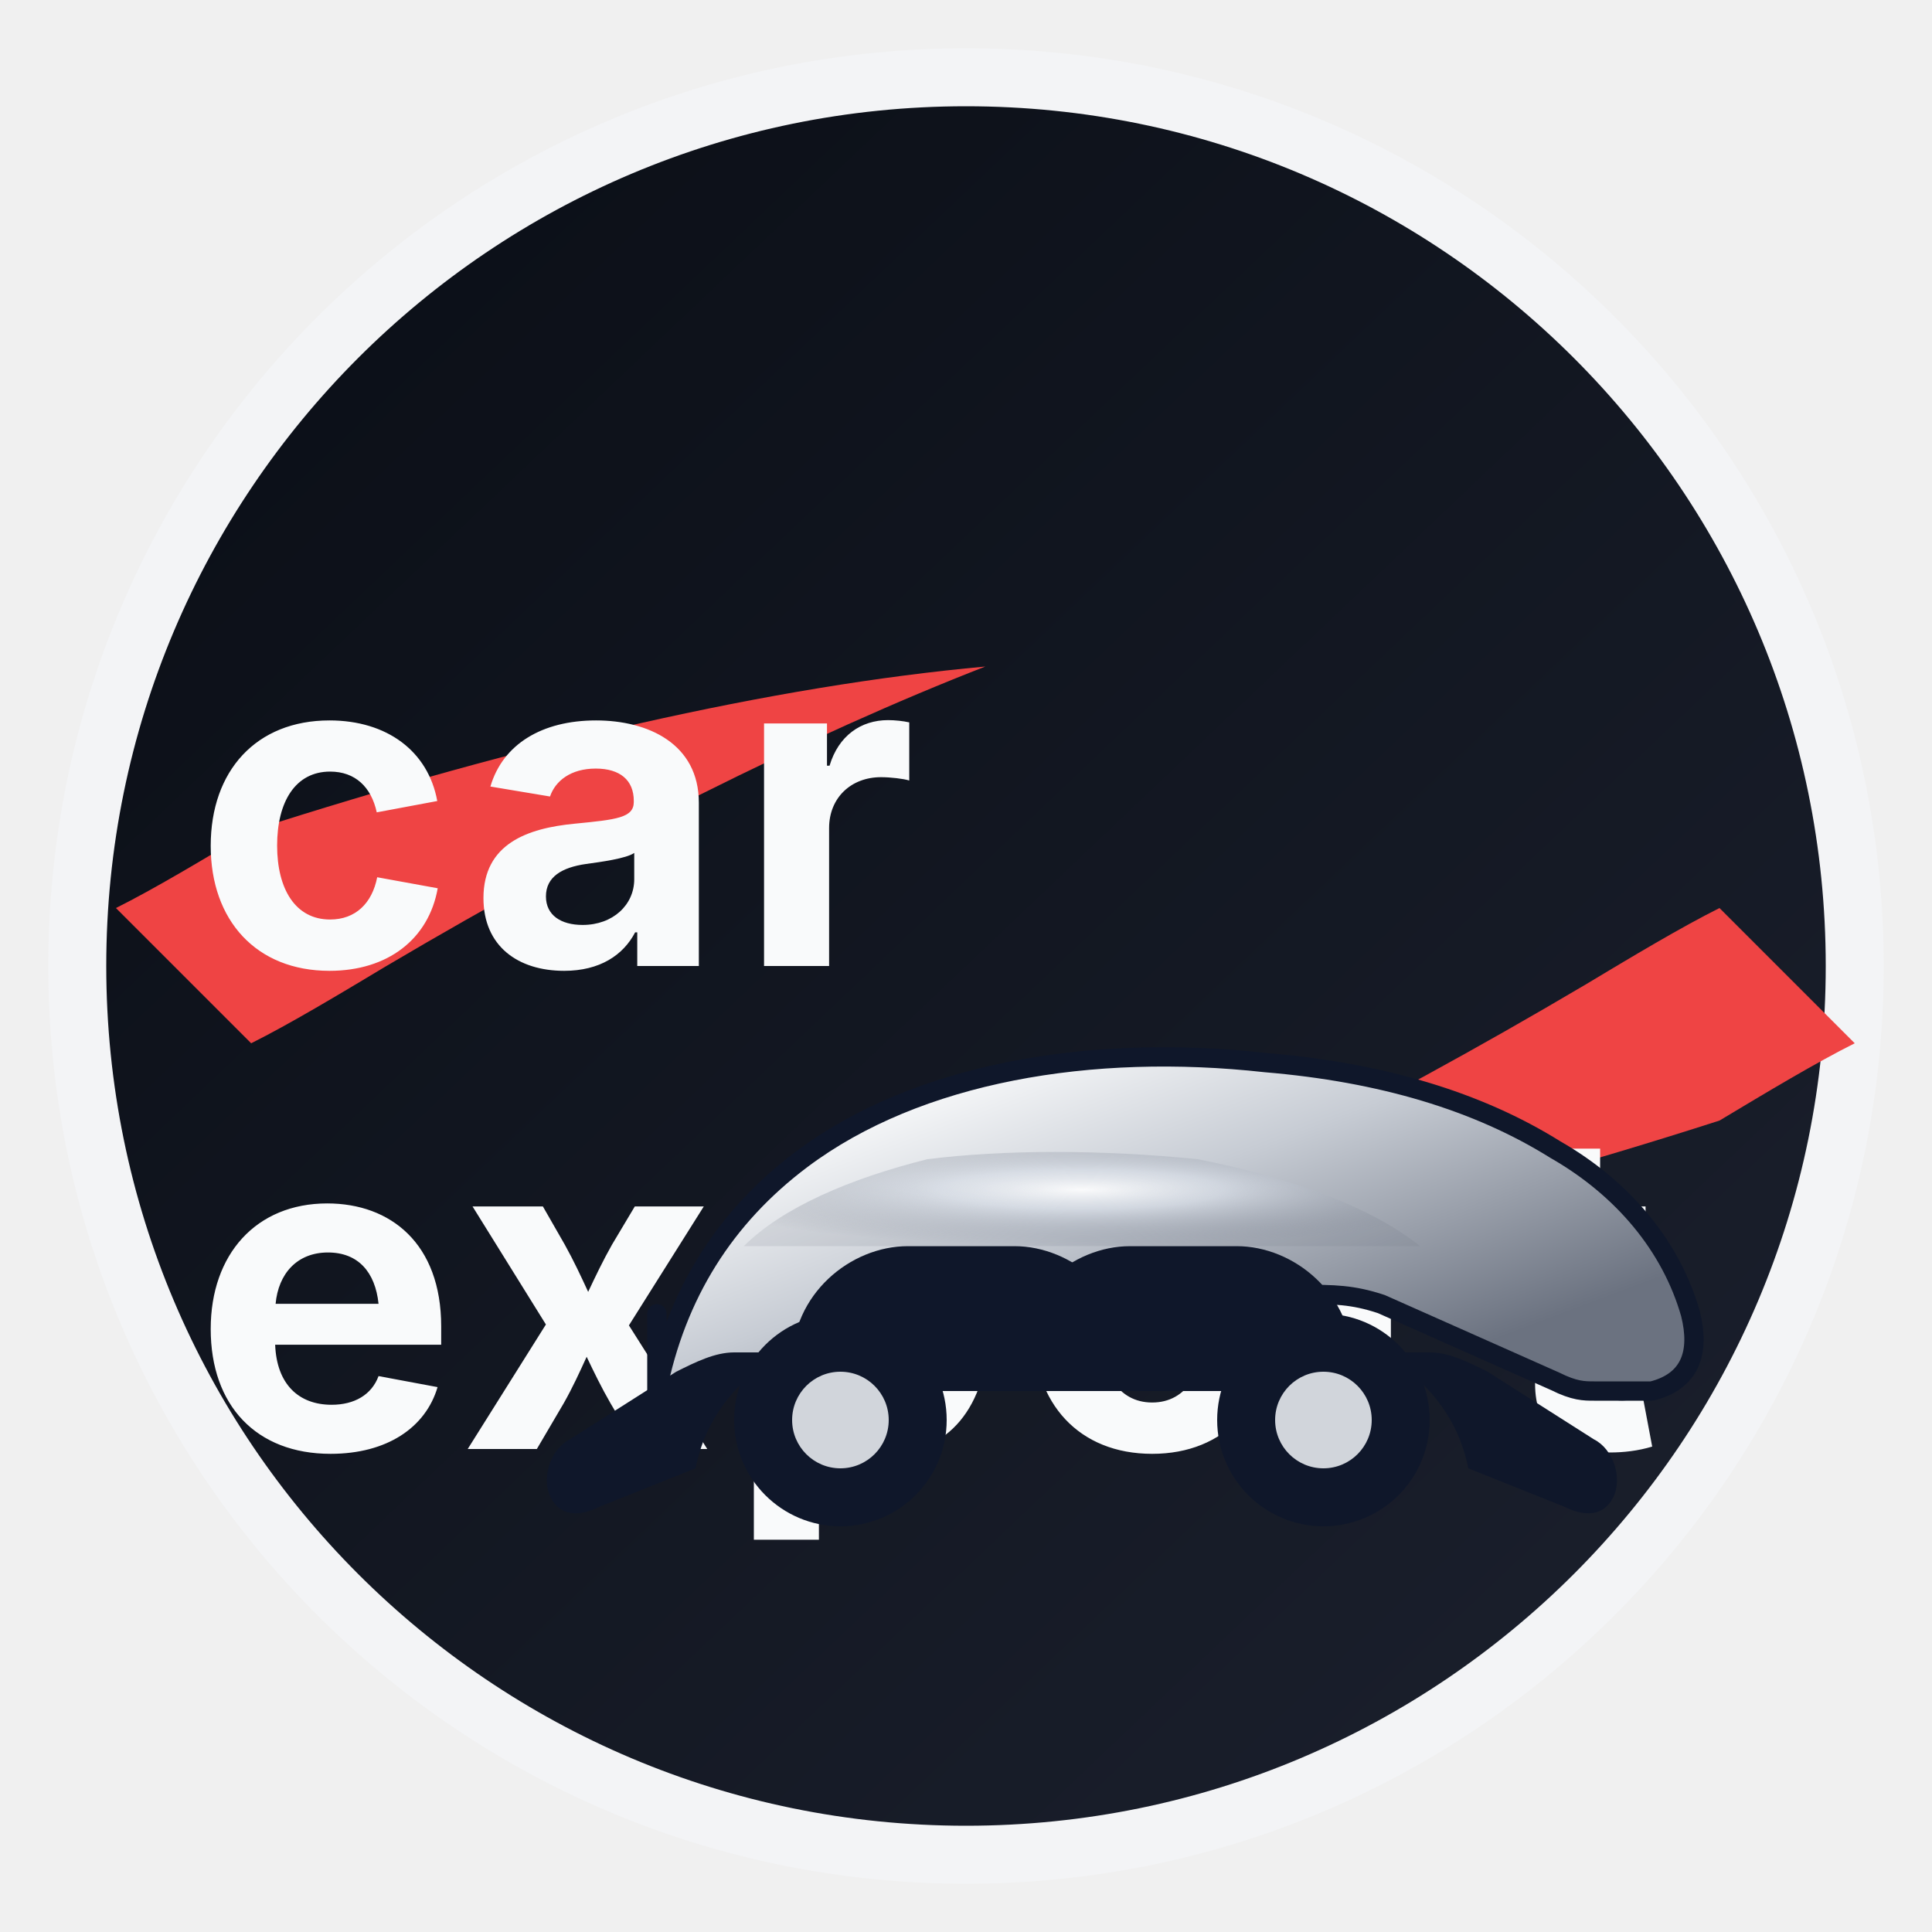
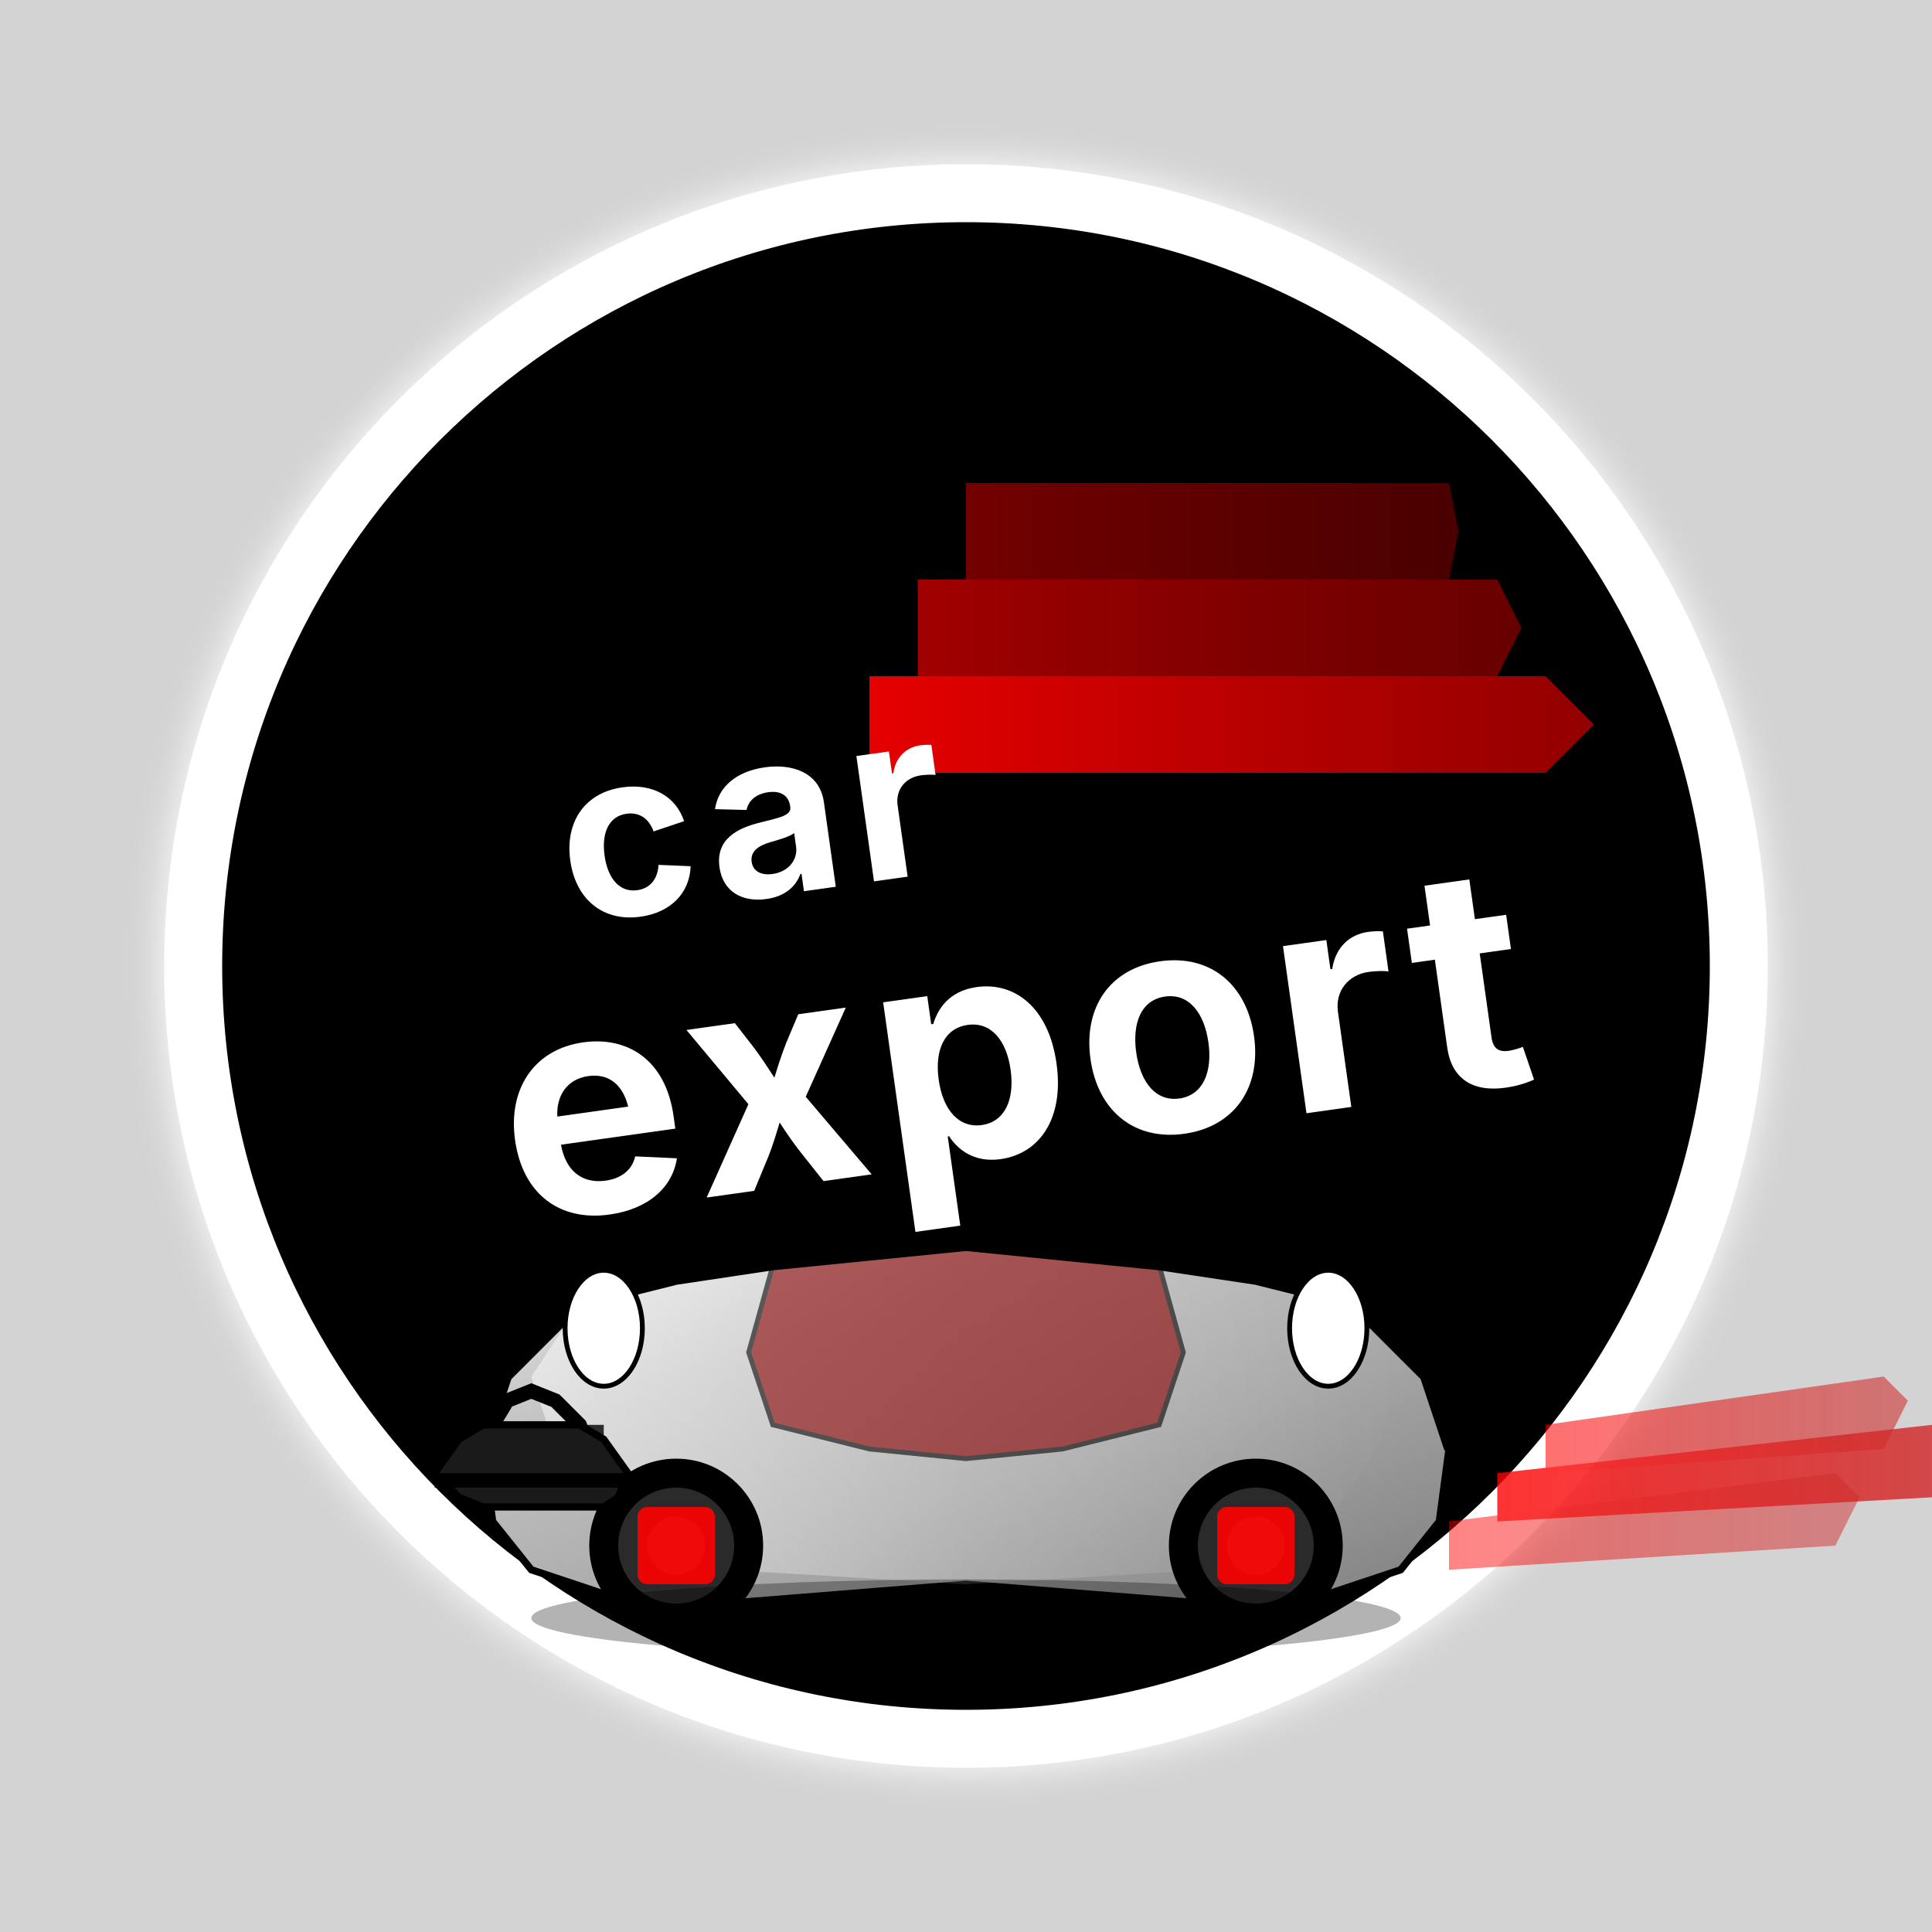
- <svg xmlns="http://www.w3.org/2000/svg" viewBox="0 0 200 200">
+ <svg xmlns="http://www.w3.org/2000/svg" viewBox="0 0 400 400">
  <defs>
-     <linearGradient id="bg-grad" x1="12%" y1="10%" x2="88%" y2="90%">
-       <stop offset="0%" stop-color="#0b0f17" />
-       <stop offset="100%" stop-color="#1a1f2c" />
+     <linearGradient id="car-silver" x1="0%" y1="0%" x2="100%" y2="100%">
+       <stop offset="0%" stop-color="#e8e8e8" stop-opacity="1" />
+       <stop offset="30%" stop-color="#c0c0c0" stop-opacity="1" />
+       <stop offset="60%" stop-color="#a8a8a8" stop-opacity="1" />
+       <stop offset="100%" stop-color="#808080" stop-opacity="1" />
    </linearGradient>
-     <radialGradient id="car-highlight" cx="50%" cy="40%" r="60%">
-       <stop offset="0%" stop-color="#ffffff" stop-opacity="0.9" />
-       <stop offset="35%" stop-color="#d7dde6" stop-opacity="0.7" />
-       <stop offset="100%" stop-color="#6b7280" stop-opacity="0.15" />
-     </radialGradient>
-     <linearGradient id="car-body" x1="15%" y1="20%" x2="85%" y2="80%">
-       <stop offset="0%" stop-color="#f9fafb" />
-       <stop offset="40%" stop-color="#c7ccd4" />
-       <stop offset="100%" stop-color="#6b7280" />
+     <linearGradient id="car-highlight" x1="0%" y1="0%" x2="100%" y2="0%">
+       <stop offset="0%" stop-color="#ffffff" stop-opacity="0.8" />
+       <stop offset="50%" stop-color="#ffffff" stop-opacity="0.3" />
+       <stop offset="100%" stop-color="#ffffff" stop-opacity="0" />
    </linearGradient>
+     <linearGradient id="speed-red" x1="0%" y1="0%" x2="100%" y2="0%">
+       <stop offset="0%" stop-color="#ff0000" stop-opacity="1" />
+       <stop offset="100%" stop-color="#cc0000" stop-opacity="0.8" />
+     </linearGradient>
+     <filter id="glow">
+       <feGaussianBlur stdDeviation="4" result="coloredBlur" />
+       <feMerge>
+         <feMergeNode in="coloredBlur" />
+         <feMergeNode in="SourceGraphic" />
+       </feMerge>
+     </filter>
  </defs>
-   <circle cx="100" cy="100" r="92" fill="url(#bg-grad)" stroke="#f3f4f6" stroke-width="6" />
-   <g fill="#ef4444">
-     <path d="M26 86c28-9 54-15 76-17-18 7-40 18-62 31-5 3-10 6-14 8l-14-14c4-2 9-5 14-8z" />
-     <path d="M178 116c-28 9-54 15-76 17 18-7 40-18 62-31 5-3 10-6 14-8l14 14c-4 2-9 5-14 8z" />
+   <rect width="400" height="400" fill="#d3d3d3" />
+   <circle cx="200" cy="200" r="160" fill="#000000" stroke="#ffffff" stroke-width="12" filter="url(#glow)" />
+   <g opacity="0.9">
+     <path d="M 180 140 L 320 140 L 330 150 L 320 160 L 180 160 Z" fill="url(#speed-red)" />
+     <path d="M 190 120 L 310 120 L 315 130 L 310 140 L 190 140 Z" fill="url(#speed-red)" opacity="0.7" />
+     <path d="M 200 100 L 300 100 L 302 110 L 300 120 L 200 120 Z" fill="url(#speed-red)" opacity="0.5" />
  </g>
-   <g transform="translate(20 42)">
-     <text x="0" y="58" font-family="'Inter','Poppins',sans-serif" font-size="46" font-weight="700" letter-spacing="1" fill="#f9fafb">car</text>
-     <text x="0" y="108" font-family="'Inter','Poppins',sans-serif" font-size="46" font-weight="700" letter-spacing="1" fill="#f9fafb">export</text>
+   <g transform="translate(200, 200) rotate(-8)">
+     <text x="-80" y="-20" font-family="'Inter', 'Arial', sans-serif" font-size="48" font-weight="700" fill="#ffffff" letter-spacing="2">car</text>
+     <text x="-100" y="40" font-family="'Inter', 'Arial', sans-serif" font-size="64" font-weight="700" fill="#ffffff" letter-spacing="2">export</text>
  </g>
-   <g transform="translate(52 108)">
-     <path d="M16 36c2-10 7-18 15-24 12-9 30-12 48-10 12 1 22 4 30 9 7 4 12 10 14 17 1 4 0 7-4 8h-6c-1 0-2 0-4-1l-18-8c-3-1-5-1-8-1h-32c-3 0-7 1-10 2l-13 5c-3 1-6 2-9 3-2 0-3-1-3-3 0-2 0-4 0-5z" fill="url(#car-body)" stroke="#0f172a" stroke-width="2" stroke-linejoin="round" />
-     <path d="M30 33c0-7 6-12 12-12h11c6 0 12 5 12 12v3H30v-3z" fill="#0f172a" />
-     <path d="M88 33c0-7-6-12-12-12H65c-6 0-12 5-12 12v3h35v-3z" fill="#0f172a" />
-     <circle cx="35" cy="39" r="11" fill="#0f172a" />
-     <circle cx="85" cy="39" r="11" fill="#0f172a" />
-     <circle cx="35" cy="39" r="5" fill="#d1d5db" />
-     <circle cx="85" cy="39" r="5" fill="#d1d5db" />
-     <path d="M25 21c4-4 11-7 19-9 8-1 18-1 28 0 10 2 18 5 23 9H25z" fill="url(#car-highlight)" />
-     <path d="M20 44l-10 4c-2 1-4 1-5-1-1-2 0-5 2-6l11-7c2-1 4-2 6-2h5c-5 3-8 7-9 12z" fill="#0f172a" />
-     <path d="M100 44l10 4c2 1 4 1 5-1 1-2 0-5-2-6l-11-7c-2-1-4-2-6-2h-5c5 3 8 7 9 12z" fill="#0f172a" />
+   <g transform="translate(200, 280)">
+     <path d="M -100 20 L -95 5 L -80 -10 L -60 -15 L -40 -18 L -20 -20 L 0 -22 L 20 -20 L 40 -18 L 60 -15 L 80 -10 L 95 5 L 100 20 L 98 35 L 90 45 L 75 50 L 50 52 L 25 50 L 0 48 L -25 50 L -50 52 L -75 50 L -90 45 L -98 35 Z" fill="url(#car-silver)" stroke="#000000" stroke-width="1.5" />
+     <path d="M -80 -10 L -40 -18 L 0 -22 L 40 -18 L 80 -10 L 90 5 L 85 20 L 75 35 L 50 45 L 0 48 L -50 45 L -75 35 L -85 20 L -90 5 Z" fill="url(#car-highlight)" opacity="0.6" />
+     <path d="M -40 -18 L -20 -20 L 0 -22 L 20 -20 L 40 -18 L 45 0 L 40 15 L 20 20 L 0 22 L -20 20 L -40 15 L -45 0 Z" fill="#8b0000" opacity="0.6" stroke="#000000" stroke-width="1" />
+     <path d="M -100 20 L -95 5 L -80 -10 L -60 -15 L -40 -18 L -20 -20 L 0 -22 L 20 -20 L 40 -18 L 60 -15 L 80 -10 L 95 5 L 100 20" stroke="#000000" stroke-width="2" fill="none" />
+     <ellipse cx="-75" cy="-5" rx="8" ry="12" fill="#ffffff" stroke="#000000" stroke-width="1" />
+     <ellipse cx="75" cy="-5" rx="8" ry="12" fill="#ffffff" stroke="#000000" stroke-width="1" />
+     <circle cx="-60" cy="40" r="18" fill="#000000" />
+     <circle cx="60" cy="40" r="18" fill="#000000" />
+     <circle cx="-60" cy="40" r="12" fill="#2a2a2a" />
+     <circle cx="60" cy="40" r="12" fill="#2a2a2a" />
+     <circle cx="-60" cy="40" r="6" fill="#ffffff" opacity="0.3" />
+     <circle cx="60" cy="40" r="6" fill="#ffffff" opacity="0.3" />
+     <rect x="-68" y="32" width="16" height="16" rx="2" fill="#ff0000" opacity="0.9" />
+     <rect x="52" y="32" width="16" height="16" rx="2" fill="#ff0000" opacity="0.9" />
+     <path d="M -100 20 L -98 15 L -95 10 L -90 8 L -85 10 L -80 15 L -78 20" stroke="#000000" stroke-width="3" fill="none" />
+     <rect x="-100" y="15" width="25" height="8" fill="#000000" opacity="0.8" />
+     <path d="M -110 25 L -105 18 L -100 15 L -80 15 L -75 18 L -70 25 L -72 30 L -75 32 L -100 32 L -105 30 Z" fill="#1a1a1a" stroke="#000000" stroke-width="1.5" />
+     <rect x="-110" y="25" width="40" height="3" fill="#000000" />
+     <ellipse cx="0" cy="55" rx="90" ry="8" fill="#000000" opacity="0.3" />
+   </g>
+   <g opacity="0.8" transform="translate(200, 280)">
+     <path d="M 110 25 L 200 15 L 210 20 L 200 30 L 110 35 Z" fill="url(#speed-red)" />
+     <path d="M 120 15 L 190 5 L 195 10 L 190 20 L 120 25 Z" fill="url(#speed-red)" opacity="0.7" />
+     <path d="M 100 35 L 180 25 L 185 30 L 180 40 L 100 45 Z" fill="url(#speed-red)" opacity="0.6" />
  </g>
</svg>
